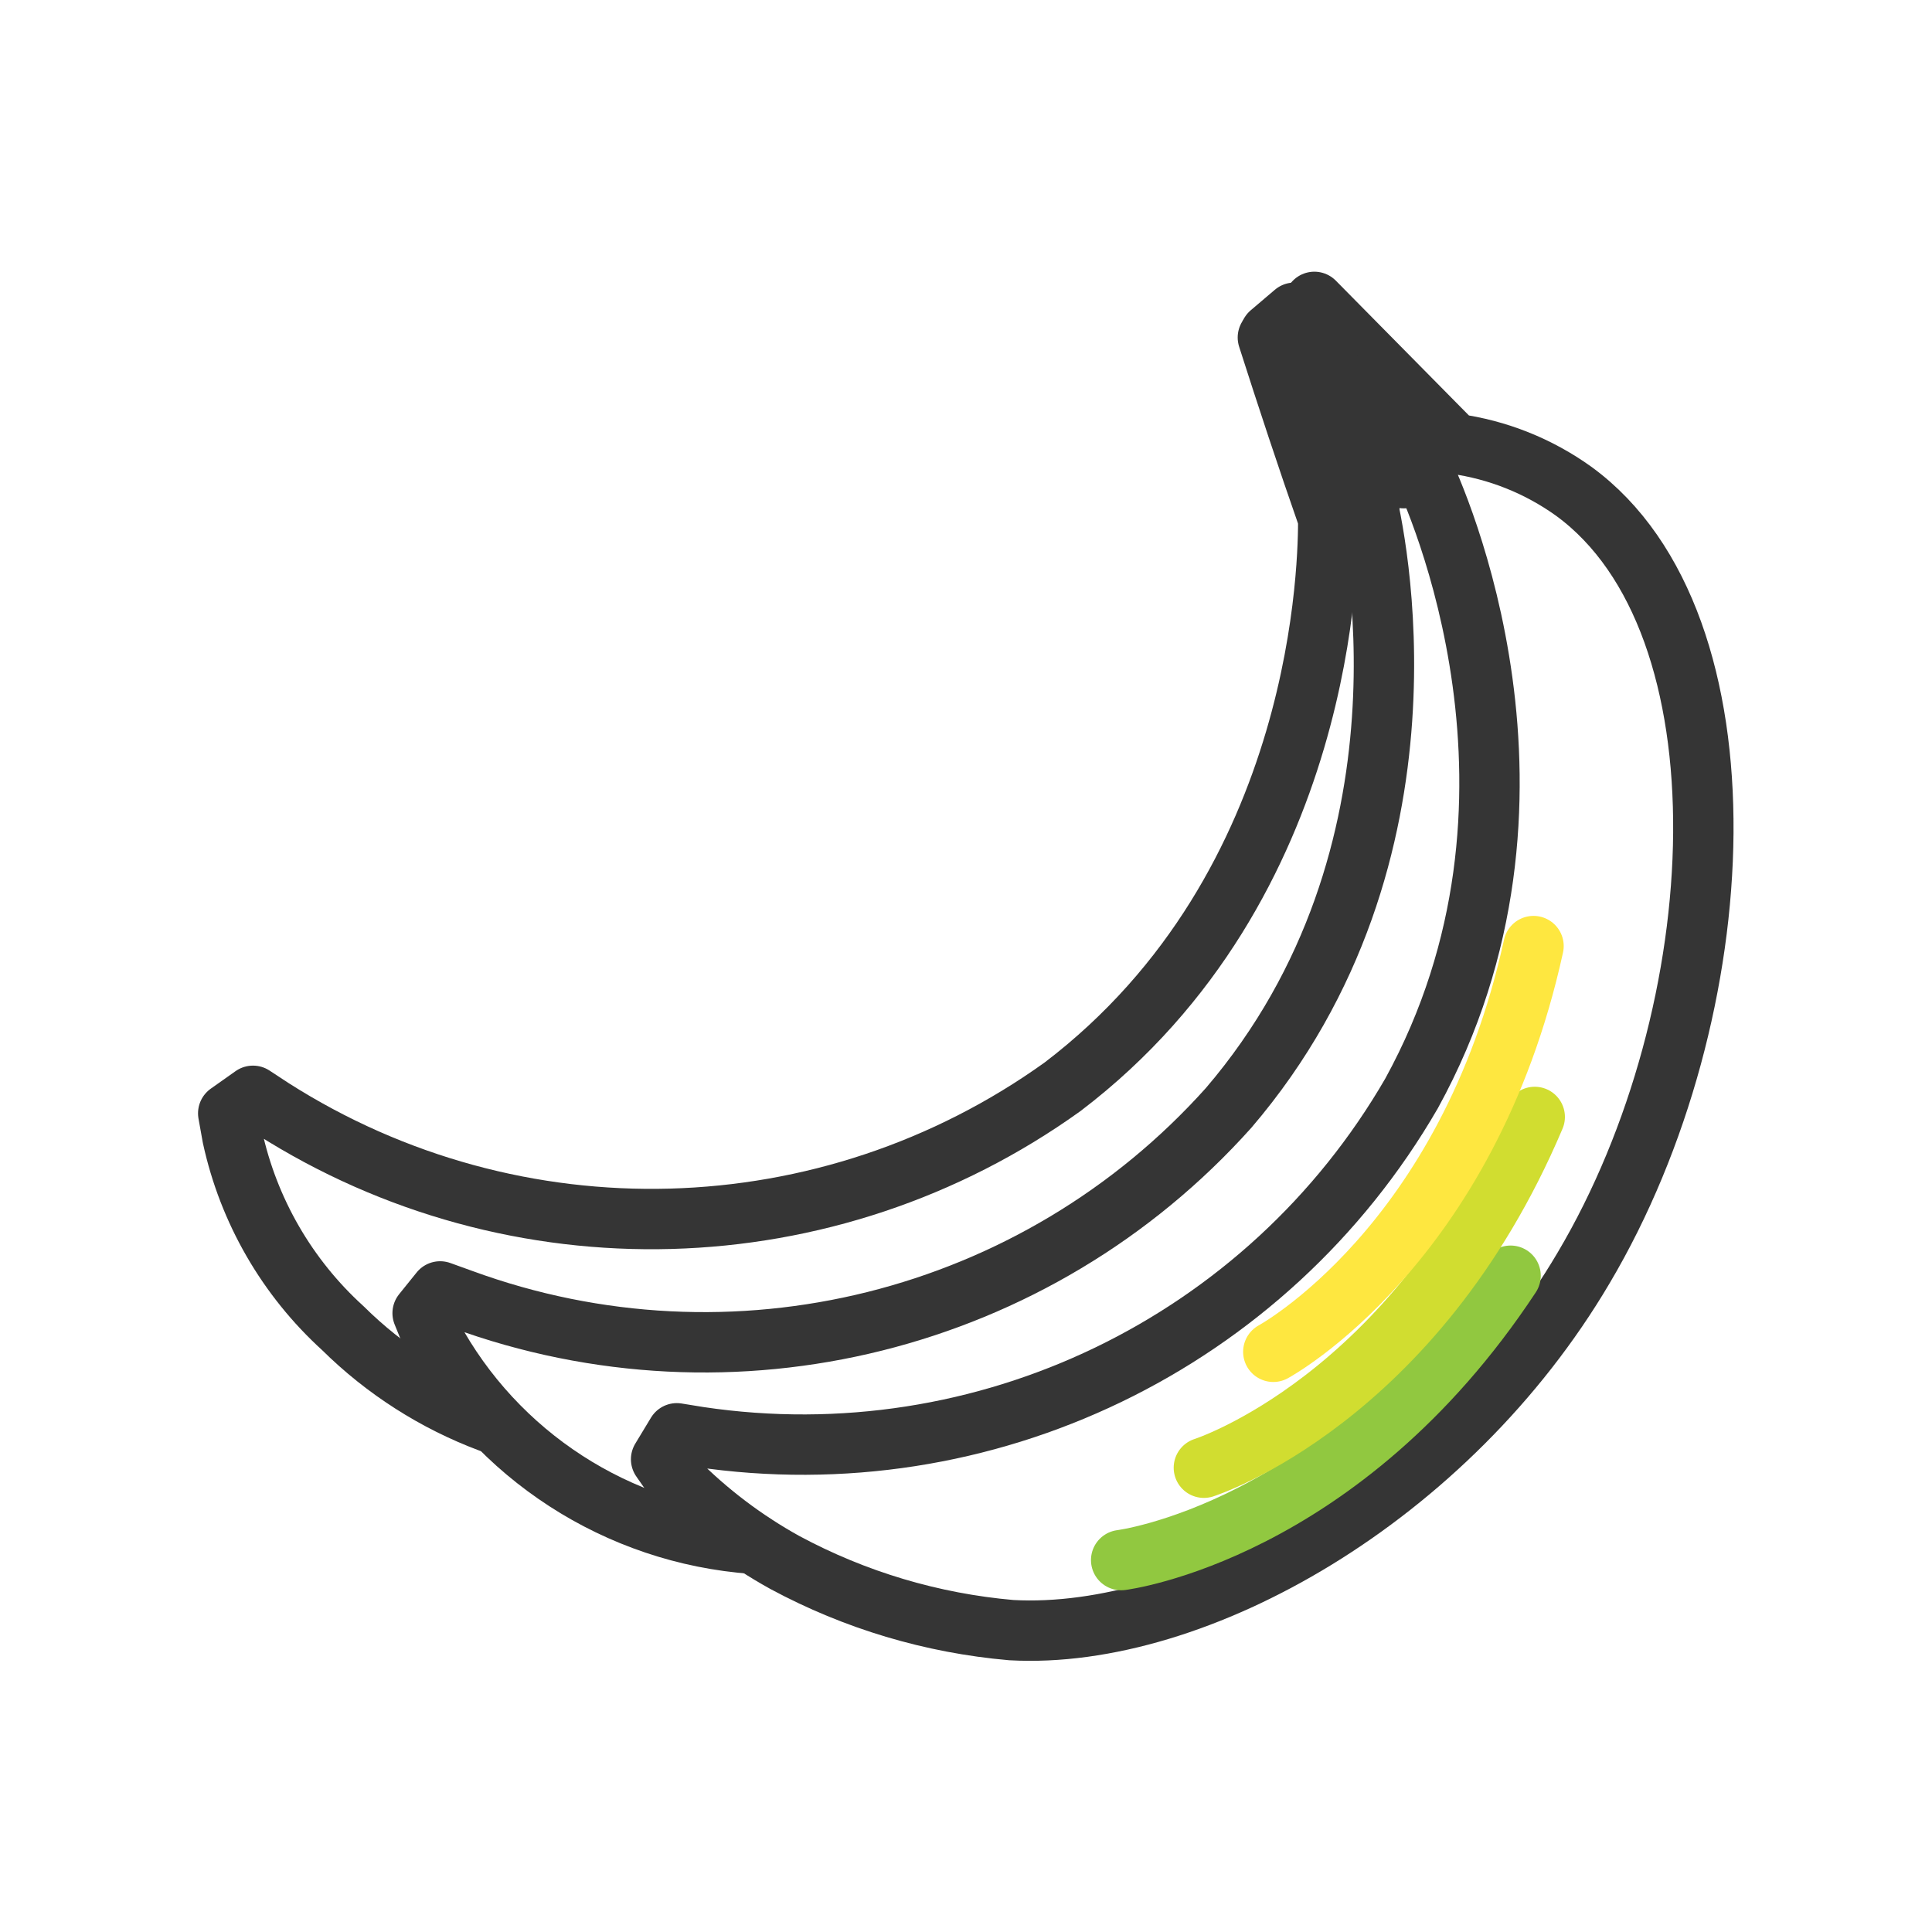
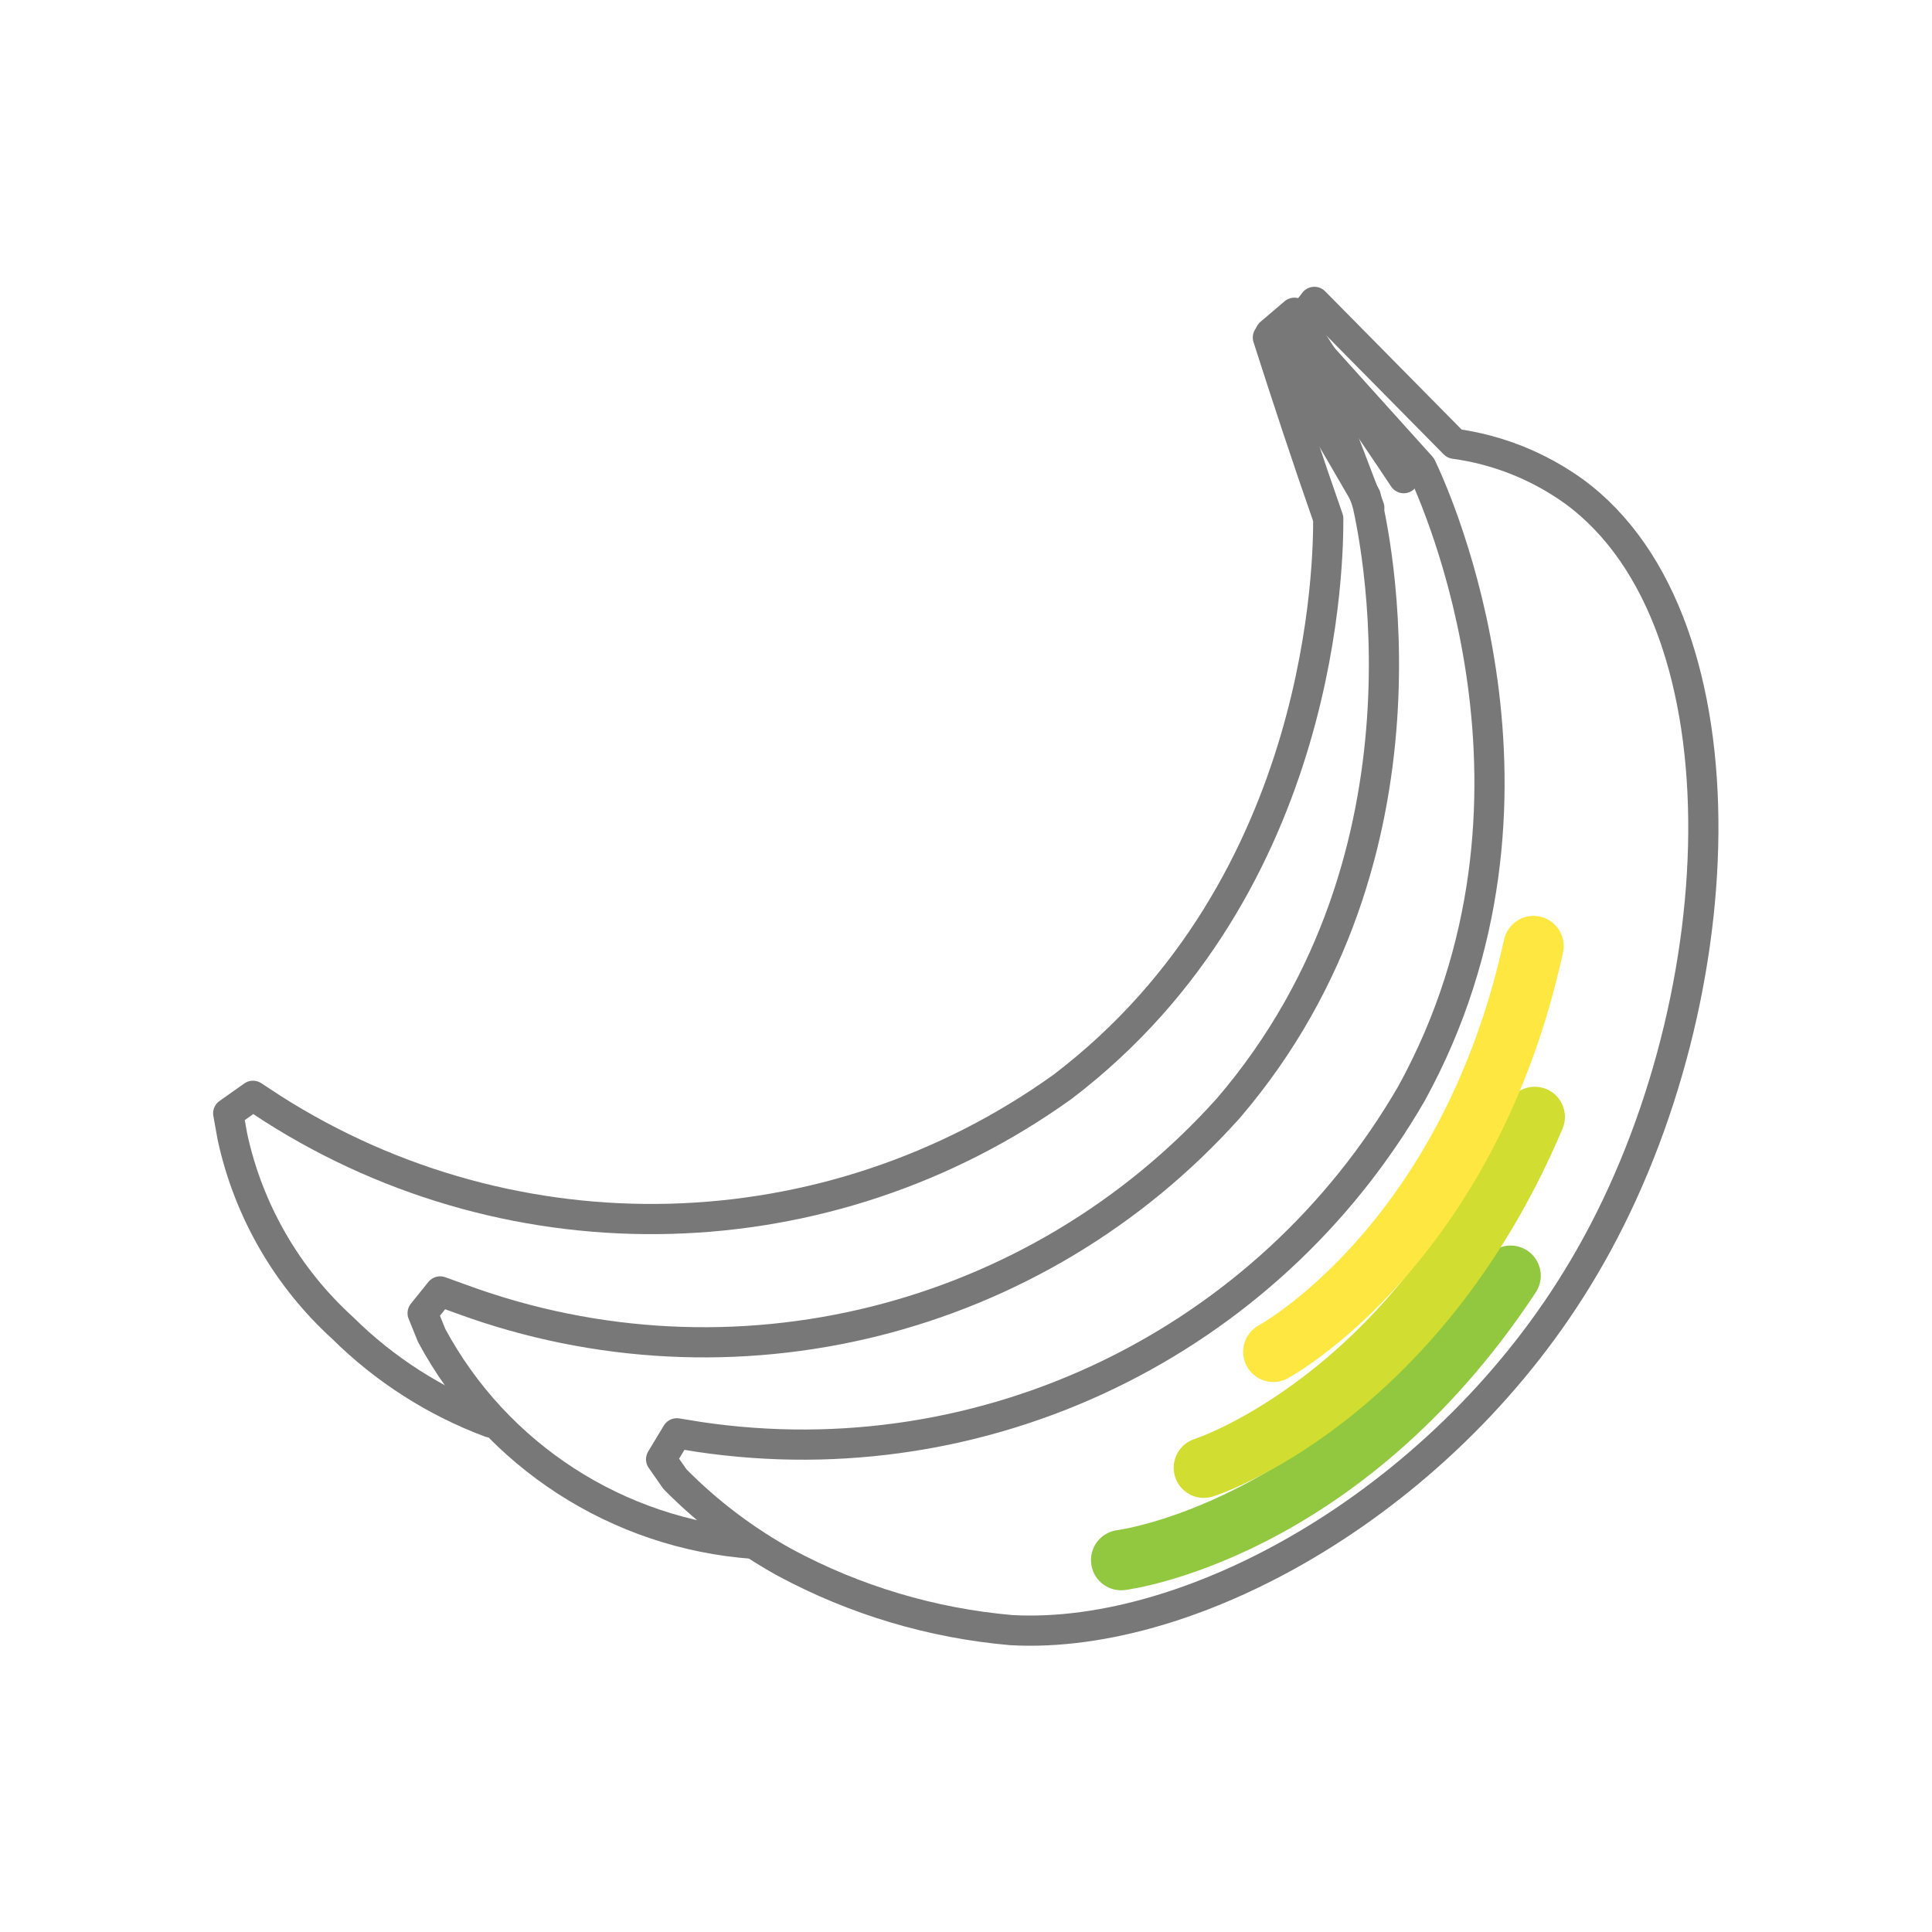
<svg xmlns="http://www.w3.org/2000/svg" viewBox="0 0 32 32">
-   <g fill="none" stroke-linecap="round" stroke-linejoin="round" stroke-width="1">
-     <g stroke="#353535">
+   <g fill="none" stroke-linecap="round" stroke-linejoin="round">
+     <g stroke="#787878" stroke-width="0.5">
      <path d="M24.09 7.35L21.77 5l-.32.41 2.09 2.32c.25.52 2.51 5.52-.16 10.38a11.65 11.65 0 01-11.8 5.69l-.37-.06-.26.43.23.33A8 8 0 0013 25.88 9.68 9.68 0 0016.75 27c3.06.17 7.24-2.2 9.48-6 2.52-4.25 2.82-10.68-.16-12.86a4.41 4.41 0 00-1.98-.79z" />
      <path d="M23.25 7.92C22.64 7 22 6.1 21.44 5.18l-.4.34c.53.9 1.06 1.8 1.58 2.7.14.56 1.34 5.91-2.27 10.13a11.66 11.66 0 01-12.7 3.17l-.36-.13-.29.36.15.37a6.59 6.59 0 005.33 3.45" />
      <path d="M22.68 8.41l-1.17-3.06-.51.24c.32 1 .65 2 1 3 0 .58 0 6.06-4.4 9.41a11.68 11.68 0 01-13.09.36l-.32-.21-.41.29.07.39A6 6 0 005.68 22a6.9 6.9 0 002.44 1.56" />
    </g>
-     <path d="M18.57 25.84s3.64-.45 6.45-4.71" stroke="#91c840" />
-     <path d="M19.94 24.31s3.49-1.11 5.48-5.81" stroke="#d1dd30" />
-     <path d="M21.09 22.39s3.22-1.74 4.31-6.72" stroke="#fee740" />
+     <g stroke-width="1">
+       <path d="M18.57 25.84s3.64-.45 6.45-4.71" stroke="#91c840" />
+       <path d="M19.94 24.31s3.49-1.11 5.48-5.81" stroke="#d1dd30" />
+       <path d="M21.09 22.39s3.22-1.74 4.31-6.72" stroke="#fee740" />
+     </g>
  </g>
</svg>
